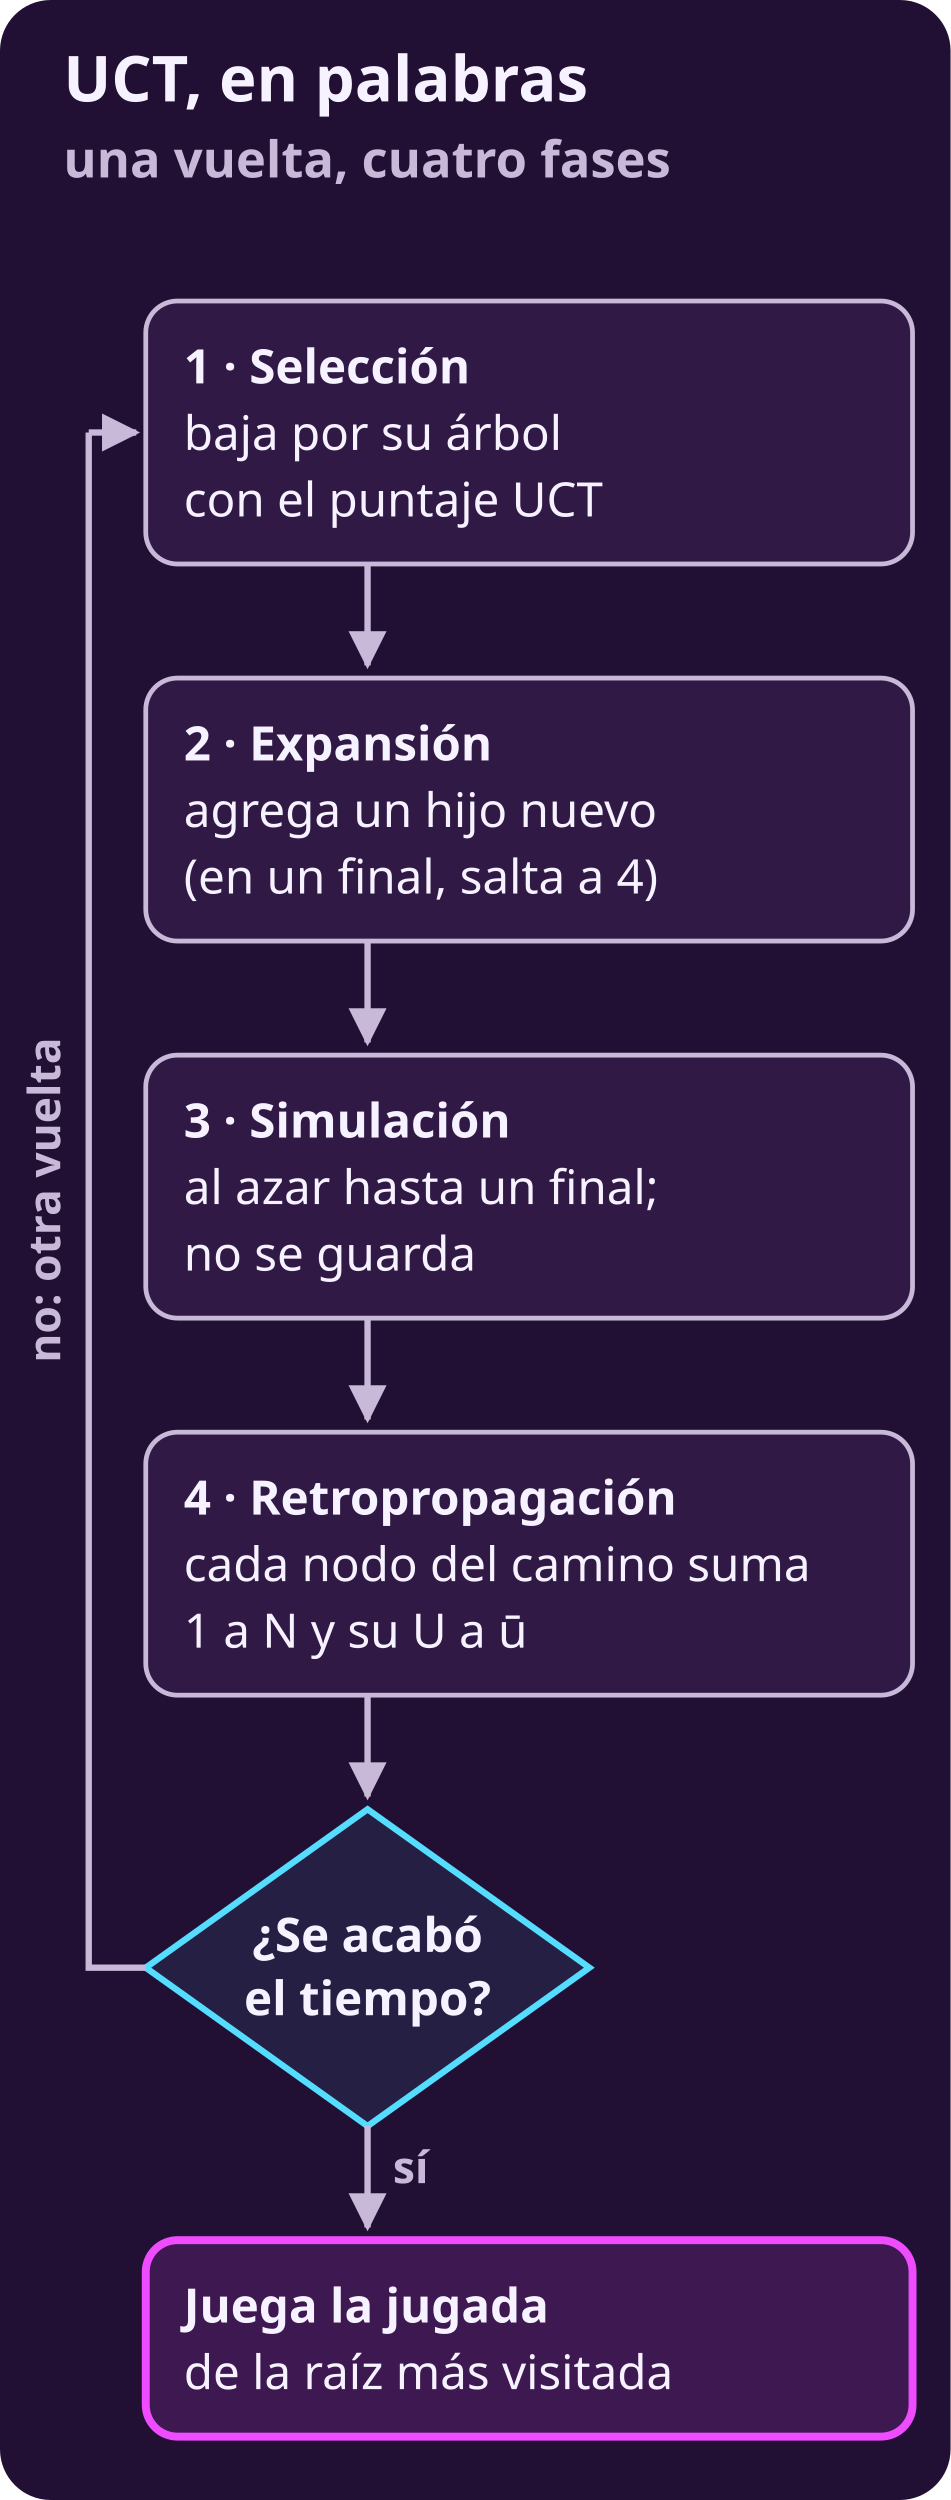
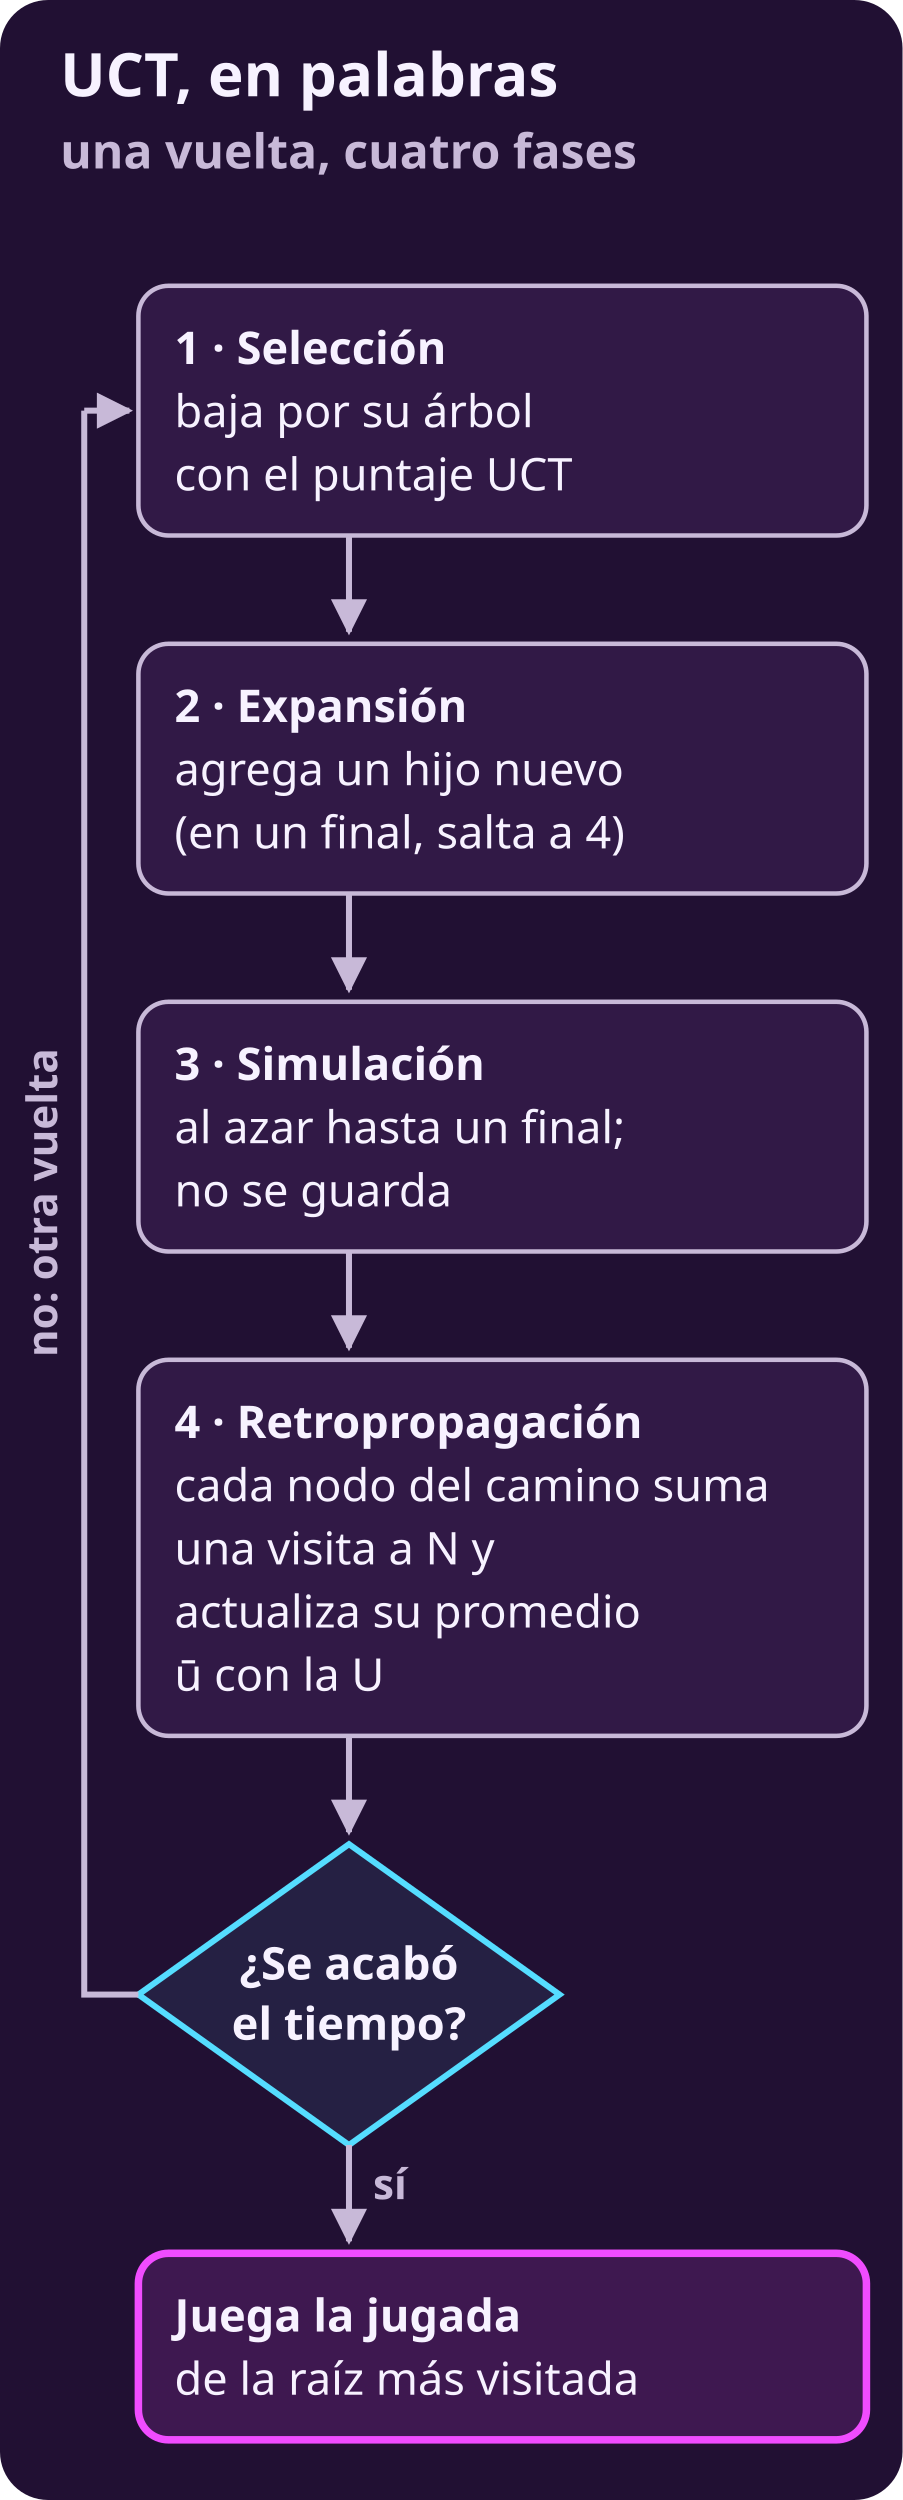
- <svg xmlns="http://www.w3.org/2000/svg" width="300" height="789" viewBox="0 0 300 789" role="img" aria-label="Diagrama de flujo de uct, en palabras. 1: 1 · Selección baja por su árbol con el puntaje UCT. 2: 2 · Expansión agrega un hijo nuevo (en un final, salta a 4). 3: 3 · Simulación al azar hasta un final; no se guarda. 4: 4 · Retropropagación cada nodo del camino suma 1 a N y su U a ū. 5, pregunta: ¿Se acabó el tiempo? Si sí, sigue abajo. 6: Juega la jugada de la raíz más visitada. Desde el paso 5, si no: otra vuelta, vuelve al paso 1.">
-   <rect x="0" y="0" width="300" height="789" rx="16" fill="#211033" />
+ <svg xmlns="http://www.w3.org/2000/svg" width="300" height="831" viewBox="0 0 300 831" role="img" aria-label="Diagrama de flujo de uct, en palabras. 1: 1 · Selección baja por su árbol con el puntaje UCT. 2: 2 · Expansión agrega un hijo nuevo (en un final, salta a 4). 3: 3 · Simulación al azar hasta un final; no se guarda. 4: 4 · Retropropagación cada nodo del camino suma una visita a N y actualiza su promedio ū con la U. 5, pregunta: ¿Se acabó el tiempo? Si sí, sigue abajo. 6: Juega la jugada de la raíz más visitada. Desde el paso 5, si no: otra vuelta, vuelve al paso 1.">
+   <rect x="0" y="0" width="300" height="831" rx="16" fill="#211033" />
  <defs>
    <marker id="p" viewBox="0 0 10 10" refX="9" refY="5" markerWidth="6" markerHeight="6" orient="auto-start-reverse">
      <path d="M 0 0 L 10 5 L 0 10 z" fill="#f04cff" />
    </marker>
    <marker id="s" viewBox="0 0 10 10" refX="9" refY="5" markerWidth="6" markerHeight="6" orient="auto-start-reverse">
      <path d="M 0 0 L 10 5 L 0 10 z" fill="#c8b9d8" />
    </marker>
  </defs>
  <text x="20" y="32" fill="#f7f2ff" font-family="system-ui, sans-serif" font-size="20" font-weight="700" text-anchor="start">UCT, en palabras</text>
  <text x="20" y="56" fill="#c8b9d8" font-family="system-ui, sans-serif" font-size="16" font-weight="700" text-anchor="start">una vuelta, cuatro fases</text>
  <rect x="46" y="95" width="242" height="83" rx="10" fill="#311946" stroke="#c8b9d8" stroke-width="1.5" />
  <text x="58" y="121" fill="#f7f2ff" font-family="system-ui, sans-serif" font-size="15" font-weight="700" text-anchor="start">1 · Selección</text>
  <text x="58" y="142" fill="#f7f2ff" font-family="system-ui, sans-serif" font-size="15" font-weight="normal" text-anchor="start">baja por su árbol</text>
  <text x="58" y="163" fill="#f7f2ff" font-family="system-ui, sans-serif" font-size="15" font-weight="normal" text-anchor="start">con el puntaje UCT</text>
  <line x1="116" y1="178" x2="116" y2="210" stroke="#c8b9d8" stroke-width="2" marker-end="url(#s)" />
  <rect x="46" y="214" width="242" height="83" rx="10" fill="#311946" stroke="#c8b9d8" stroke-width="1.5" />
  <text x="58" y="240" fill="#f7f2ff" font-family="system-ui, sans-serif" font-size="15" font-weight="700" text-anchor="start">2 · Expansión</text>
  <text x="58" y="261" fill="#f7f2ff" font-family="system-ui, sans-serif" font-size="15" font-weight="normal" text-anchor="start">agrega un hijo nuevo</text>
  <text x="58" y="282" fill="#f7f2ff" font-family="system-ui, sans-serif" font-size="15" font-weight="normal" text-anchor="start">(en un final, salta a 4)</text>
  <line x1="116" y1="297" x2="116" y2="329" stroke="#c8b9d8" stroke-width="2" marker-end="url(#s)" />
  <rect x="46" y="333" width="242" height="83" rx="10" fill="#311946" stroke="#c8b9d8" stroke-width="1.5" />
  <text x="58" y="359" fill="#f7f2ff" font-family="system-ui, sans-serif" font-size="15" font-weight="700" text-anchor="start">3 · Simulación</text>
  <text x="58" y="380" fill="#f7f2ff" font-family="system-ui, sans-serif" font-size="15" font-weight="normal" text-anchor="start">al azar hasta un final;</text>
  <text x="58" y="401" fill="#f7f2ff" font-family="system-ui, sans-serif" font-size="15" font-weight="normal" text-anchor="start">no se guarda</text>
  <line x1="116" y1="416" x2="116" y2="448" stroke="#c8b9d8" stroke-width="2" marker-end="url(#s)" />
-   <rect x="46" y="452" width="242" height="83" rx="10" fill="#311946" stroke="#c8b9d8" stroke-width="1.5" />
+   <rect x="46" y="452" width="242" height="125" rx="10" fill="#311946" stroke="#c8b9d8" stroke-width="1.5" />
  <text x="58" y="478" fill="#f7f2ff" font-family="system-ui, sans-serif" font-size="15" font-weight="700" text-anchor="start">4 · Retropropagación</text>
  <text x="58" y="499" fill="#f7f2ff" font-family="system-ui, sans-serif" font-size="15" font-weight="normal" text-anchor="start">cada nodo del camino suma</text>
-   <text x="58" y="520" fill="#f7f2ff" font-family="system-ui, sans-serif" font-size="15" font-weight="normal" text-anchor="start">1 a N y su U a ū</text>
-   <line x1="116" y1="535" x2="116" y2="567" stroke="#c8b9d8" stroke-width="2" marker-end="url(#s)" />
-   <polygon points="116,571 186,621 116,671 46,621" fill="#252043" stroke="#55ddff" stroke-width="2" />
-   <text x="116" y="616" fill="#f7f2ff" font-family="system-ui, sans-serif" font-size="15" font-weight="700" text-anchor="middle">¿Se acabó</text>
-   <text x="116" y="636" fill="#f7f2ff" font-family="system-ui, sans-serif" font-size="15" font-weight="700" text-anchor="middle">el tiempo?</text>
-   <line x1="116" y1="671" x2="116" y2="703" stroke="#c8b9d8" stroke-width="2" marker-end="url(#s)" />
-   <text x="124" y="689" fill="#c8b9d8" font-family="system-ui, sans-serif" font-size="14" font-weight="700" text-anchor="start">sí</text>
-   <rect x="46" y="707" width="242" height="62" rx="10" fill="#3e1850" stroke="#f04cff" stroke-width="2.5" />
-   <text x="58" y="733" fill="#f7f2ff" font-family="system-ui, sans-serif" font-size="15" font-weight="700" text-anchor="start">Juega la jugada</text>
-   <text x="58" y="754" fill="#f7f2ff" font-family="system-ui, sans-serif" font-size="15" font-weight="normal" text-anchor="start">de la raíz más visitada</text>
-   <polyline points="46,621 28,621 28,136.5" fill="none" stroke="#c8b9d8" stroke-width="2" />
+   <text x="58" y="520" fill="#f7f2ff" font-family="system-ui, sans-serif" font-size="15" font-weight="normal" text-anchor="start">una visita a N y</text>
+   <text x="58" y="541" fill="#f7f2ff" font-family="system-ui, sans-serif" font-size="15" font-weight="normal" text-anchor="start">actualiza su promedio</text>
+   <text x="58" y="562" fill="#f7f2ff" font-family="system-ui, sans-serif" font-size="15" font-weight="normal" text-anchor="start">ū con la U</text>
+   <line x1="116" y1="577" x2="116" y2="609" stroke="#c8b9d8" stroke-width="2" marker-end="url(#s)" />
+   <polygon points="116,613 186,663 116,713 46,663" fill="#252043" stroke="#55ddff" stroke-width="2" />
+   <text x="116" y="658" fill="#f7f2ff" font-family="system-ui, sans-serif" font-size="15" font-weight="700" text-anchor="middle">¿Se acabó</text>
+   <text x="116" y="678" fill="#f7f2ff" font-family="system-ui, sans-serif" font-size="15" font-weight="700" text-anchor="middle">el tiempo?</text>
+   <line x1="116" y1="713" x2="116" y2="745" stroke="#c8b9d8" stroke-width="2" marker-end="url(#s)" />
+   <text x="124" y="731" fill="#c8b9d8" font-family="system-ui, sans-serif" font-size="14" font-weight="700" text-anchor="start">sí</text>
+   <rect x="46" y="749" width="242" height="62" rx="10" fill="#3e1850" stroke="#f04cff" stroke-width="2.5" />
+   <text x="58" y="775" fill="#f7f2ff" font-family="system-ui, sans-serif" font-size="15" font-weight="700" text-anchor="start">Juega la jugada</text>
+   <text x="58" y="796" fill="#f7f2ff" font-family="system-ui, sans-serif" font-size="15" font-weight="normal" text-anchor="start">de la raíz más visitada</text>
+   <polyline points="46,663 28,663 28,136.5" fill="none" stroke="#c8b9d8" stroke-width="2" />
  <line x1="28" y1="136.5" x2="43" y2="136.5" stroke="#c8b9d8" stroke-width="2" marker-end="url(#s)" />
-   <text x="19" y="378.75" fill="#c8b9d8" font-family="system-ui, sans-serif" font-size="14" font-weight="700" text-anchor="middle" transform="rotate(-90 19 378.75)">no: otra vuelta</text>
+   <text x="19" y="399.75" fill="#c8b9d8" font-family="system-ui, sans-serif" font-size="14" font-weight="700" text-anchor="middle" transform="rotate(-90 19 399.75)">no: otra vuelta</text>
</svg>
